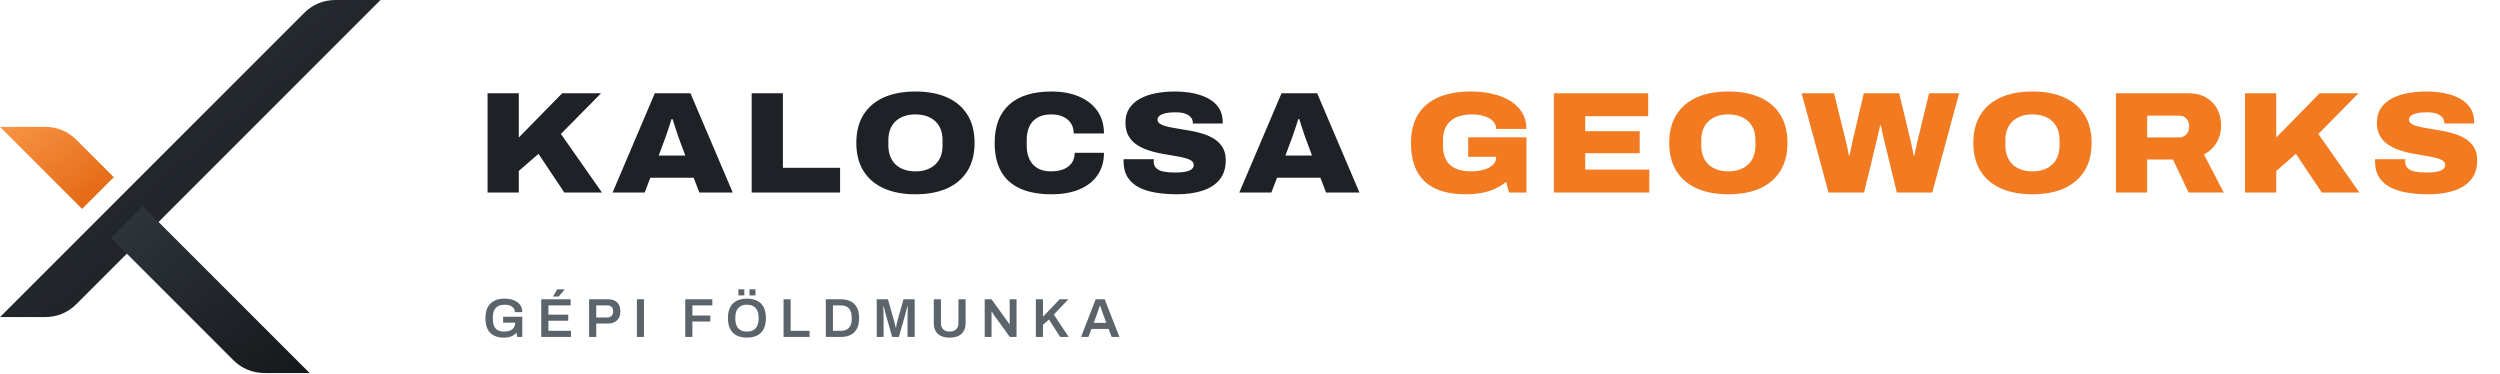
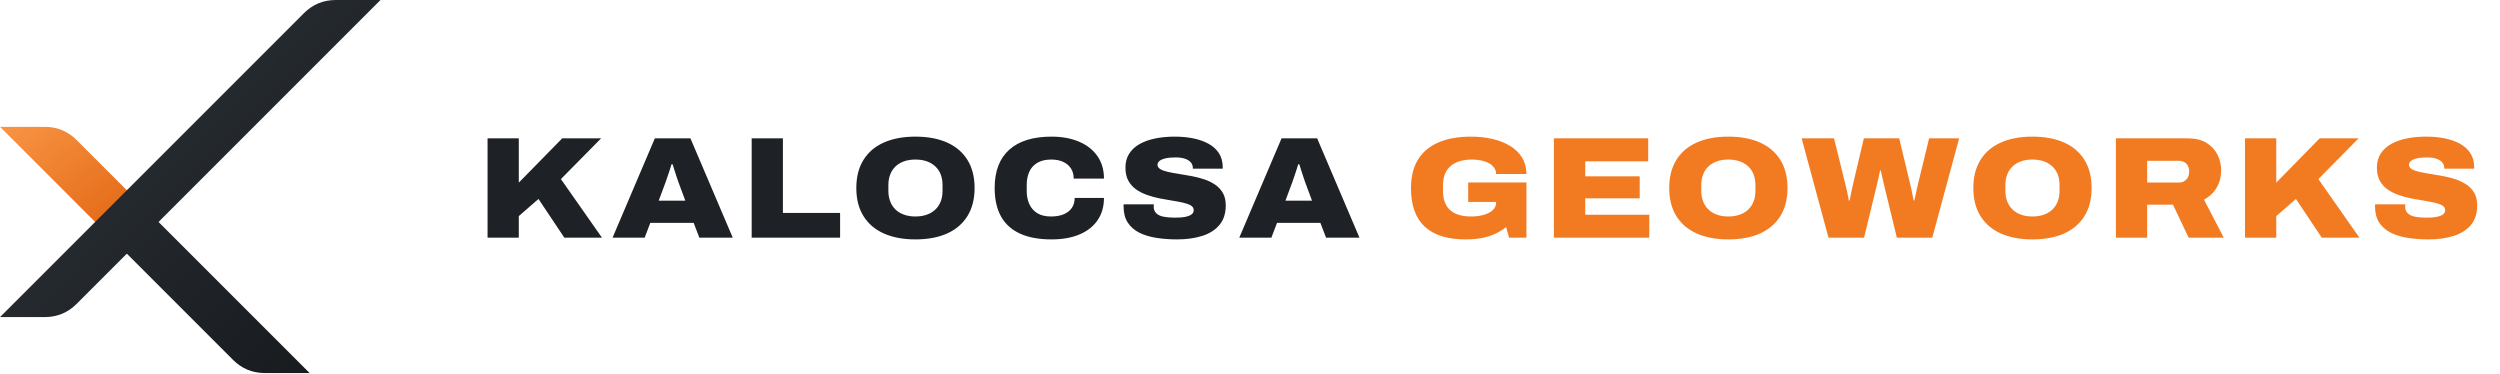
<svg xmlns="http://www.w3.org/2000/svg" viewBox="0 0 415.5 62.0" role="img" aria-label="Kalocsa GeoWorks">
  <defs>
    <linearGradient id="kgF27A21" x1="0" y1="0" x2="1" y2="1">
      <stop offset="0" stop-color="#F89545" />
      <stop offset="1" stop-color="#E0620E" />
    </linearGradient>
-     <linearGradient id="kg1E2226" x1="0" y1="0" x2="1" y2="1">
+     <linearGradient id="kg1E2226" gradientUnits="userSpaceOnUse" x1="0" y1="0" x2="102" y2="100">
      <stop offset="0" stop-color="#30363C" />
      <stop offset="1" stop-color="#15181B" />
    </linearGradient>
-     <linearGradient id="kgF2F3F4" x1="0" y1="0" x2="1" y2="1">
+     <linearGradient id="kgF2F3F4" gradientUnits="userSpaceOnUse" x1="0" y1="0" x2="102" y2="100">
      <stop offset="0" stop-color="#FFFFFF" />
      <stop offset="1" stop-color="#D3D8DD" />
    </linearGradient>
  </defs>
  <g transform="translate(0.00 0.00) scale(0.62)">
+     <path d="M0.00 34.00L12.00 34.00Q17.00 34.00 20.54 37.54L38.25 55.25L29.75 63.75Z" fill="url(#kgF27A21)" />
+     <path d="M29.75 63.75L38.25 55.25L83.00 100.00L71.00 100.00Q66.00 100.00 62.46 96.46Z" fill="url(#kg1E2226)" />
    <path d="M0.00 85.00L12.00 85.00Q17.00 85.00 20.54 81.46L102.00 0.00L90.00 0.00Q85.00 0.00 81.46 3.54Z" fill="url(#kg1E2226)" />
-     <path d="M29.75 63.75L38.25 55.25L83.00 100.00L71.00 100.00Q66.00 100.00 62.46 96.46Z" fill="url(#kg1E2226)" />
-     <path d="M0.00 34.00L12.00 34.00Q17.00 34.00 20.54 37.54L30.50 47.50L22.00 56.00Z" fill="url(#kgF27A21)" />
  </g>
-   <g transform="translate(79.2 32) scale(.8)">
+   <g transform="translate(79.2 39.5) scale(.8)">
    <path d="M2.29 0V-20.63H8.78V-11.43L17.8 -20.63H25.88L17.53 -12.17L26.06 0H18.24L12.87 -8.04L8.78 -4.48V0ZM28.26 0 37.04 -20.63H44.44L53.23 0H46.29L45.11 -3.07H36.1L34.93 0ZM37.85 -7.69H43.37L41.98 -11.43Q41.87 -11.73 41.71 -12.21Q41.54 -12.68 41.37 -13.24Q41.19 -13.79 41.02 -14.33Q40.86 -14.86 40.73 -15.25H40.51Q40.35 -14.71 40.12 -14.01Q39.89 -13.32 39.66 -12.63Q39.43 -11.94 39.24 -11.42ZM57.16 0V-20.63H63.65V-5.14H75.53V0ZM91.17 0.36Q87.37 0.36 84.61 -0.87Q81.86 -2.11 80.38 -4.49Q78.9 -6.88 78.9 -10.31Q78.9 -13.77 80.38 -16.15Q81.86 -18.53 84.61 -19.76Q87.37 -20.99 91.17 -20.99Q95.02 -20.99 97.77 -19.76Q100.51 -18.53 101.99 -16.15Q103.47 -13.77 103.47 -10.31Q103.47 -6.88 101.99 -4.49Q100.51 -2.11 97.77 -0.87Q95.02 0.36 91.17 0.36ZM91.18 -4.4Q92.5 -4.4 93.55 -4.78Q94.6 -5.15 95.33 -5.85Q96.06 -6.55 96.44 -7.54Q96.81 -8.52 96.81 -9.72V-10.94Q96.81 -12.13 96.44 -13.12Q96.06 -14.1 95.33 -14.79Q94.6 -15.48 93.55 -15.86Q92.5 -16.23 91.18 -16.23Q89.86 -16.23 88.81 -15.86Q87.76 -15.48 87.04 -14.79Q86.31 -14.1 85.94 -13.12Q85.56 -12.13 85.56 -10.94V-9.72Q85.56 -8.52 85.94 -7.54Q86.31 -6.55 87.04 -5.85Q87.76 -5.15 88.81 -4.78Q89.86 -4.4 91.18 -4.4ZM119.45 0.36Q115.54 0.36 112.91 -0.84Q110.28 -2.04 108.96 -4.41Q107.64 -6.79 107.64 -10.32Q107.64 -15.54 110.66 -18.26Q113.68 -20.99 119.47 -20.99Q122.7 -20.99 125.15 -19.95Q127.6 -18.92 128.98 -16.96Q130.35 -15.01 130.35 -12.27H124.06Q124.06 -13.48 123.5 -14.37Q122.93 -15.25 121.89 -15.74Q120.85 -16.23 119.41 -16.23Q117.65 -16.23 116.52 -15.56Q115.38 -14.89 114.84 -13.7Q114.3 -12.51 114.3 -10.94V-9.7Q114.3 -8.16 114.85 -6.96Q115.4 -5.76 116.51 -5.08Q117.61 -4.4 119.33 -4.4Q120.91 -4.4 122.01 -4.87Q123.1 -5.33 123.68 -6.19Q124.26 -7.06 124.26 -8.25H130.35Q130.35 -5.58 129.04 -3.65Q127.73 -1.71 125.29 -0.68Q122.85 0.36 119.45 0.36ZM145.55 0.36Q143.23 0.36 141.22 0.04Q139.2 -0.28 137.68 -1.04Q136.15 -1.81 135.28 -3.15Q134.42 -4.49 134.42 -6.52Q134.42 -6.59 134.42 -6.7Q134.42 -6.81 134.45 -6.93H140.72Q140.69 -6.81 140.69 -6.7Q140.68 -6.58 140.68 -6.48Q140.68 -5.57 141.22 -5.06Q141.76 -4.54 142.75 -4.35Q143.73 -4.16 145.01 -4.16Q145.55 -4.16 146.12 -4.19Q146.68 -4.22 147.19 -4.31Q147.7 -4.41 148.11 -4.58Q148.52 -4.76 148.76 -5.04Q148.99 -5.32 148.99 -5.73Q148.99 -6.34 148.4 -6.69Q147.8 -7.04 146.79 -7.27Q145.77 -7.5 144.51 -7.7Q143.25 -7.9 141.9 -8.16Q140.55 -8.43 139.29 -8.88Q138.03 -9.32 137.01 -10.04Q136 -10.76 135.4 -11.86Q134.81 -12.96 134.81 -14.53Q134.81 -16.27 135.62 -17.5Q136.43 -18.73 137.84 -19.5Q139.26 -20.27 141.1 -20.63Q142.95 -20.99 145.01 -20.99Q147.11 -20.99 148.91 -20.63Q150.72 -20.26 152.09 -19.5Q153.46 -18.74 154.23 -17.55Q155 -16.36 155.02 -14.71V-14.34H148.81V-14.5Q148.81 -15.1 148.43 -15.59Q148.05 -16.08 147.26 -16.37Q146.47 -16.67 145.25 -16.67Q143.99 -16.67 143.14 -16.48Q142.29 -16.28 141.88 -15.94Q141.47 -15.59 141.47 -15.18Q141.47 -14.59 142.06 -14.24Q142.66 -13.88 143.67 -13.66Q144.69 -13.43 145.95 -13.24Q147.2 -13.04 148.56 -12.79Q149.91 -12.54 151.17 -12.12Q152.43 -11.7 153.45 -11.01Q154.46 -10.31 155.06 -9.27Q155.65 -8.23 155.65 -6.71Q155.65 -4.2 154.34 -2.64Q153.02 -1.07 150.74 -0.36Q148.46 0.36 145.55 0.36ZM158.46 0 167.24 -20.63H174.64L183.43 0H176.49L175.31 -3.07H166.3L165.13 0ZM168.05 -7.69H173.57L172.18 -11.43Q172.07 -11.73 171.91 -12.21Q171.74 -12.68 171.57 -13.24Q171.39 -13.79 171.22 -14.33Q171.06 -14.86 170.93 -15.25H170.71Q170.55 -14.71 170.32 -14.01Q170.09 -13.32 169.86 -12.63Q169.63 -11.94 169.44 -11.42Z" fill="#1E2226" />
    <path transform="translate(192.7 0)" d="M12.78 0.36Q7.13 0.36 4.28 -2.3Q1.43 -4.96 1.43 -10.31Q1.43 -13.86 2.9 -16.23Q4.37 -18.6 7.17 -19.8Q9.96 -20.99 13.91 -20.99Q16.29 -20.99 18.37 -20.5Q20.45 -20.02 22.04 -19.05Q23.63 -18.08 24.52 -16.62Q25.41 -15.16 25.41 -13.22H19.12Q19.12 -13.94 18.73 -14.5Q18.33 -15.07 17.64 -15.46Q16.95 -15.84 16.06 -16.03Q15.17 -16.23 14.18 -16.23Q12.68 -16.23 11.54 -15.88Q10.39 -15.54 9.63 -14.85Q8.86 -14.17 8.47 -13.19Q8.08 -12.21 8.08 -10.93V-9.7Q8.08 -7.94 8.74 -6.76Q9.39 -5.58 10.69 -4.99Q12 -4.4 13.92 -4.4Q15.38 -4.4 16.56 -4.74Q17.74 -5.08 18.43 -5.73Q19.12 -6.39 19.12 -7.28V-7.42H13.32V-11.47H25.42V0H21.81L21.2 -2.21Q20.15 -1.36 18.88 -0.78Q17.61 -0.2 16.1 0.08Q14.59 0.36 12.78 0.36ZM31.12 0V-20.63H50.71V-15.86H37.63V-12.74H48.95V-8.17H37.63V-4.77H50.94V0ZM67.35 0.36Q63.55 0.36 60.79 -0.87Q58.04 -2.11 56.56 -4.49Q55.08 -6.88 55.08 -10.31Q55.08 -13.77 56.56 -16.15Q58.04 -18.53 60.79 -19.76Q63.55 -20.99 67.35 -20.99Q71.2 -20.99 73.95 -19.76Q76.69 -18.53 78.17 -16.15Q79.65 -13.77 79.65 -10.31Q79.65 -6.88 78.17 -4.49Q76.69 -2.11 73.95 -0.87Q71.2 0.36 67.35 0.36ZM67.36 -4.4Q68.68 -4.4 69.73 -4.78Q70.78 -5.15 71.51 -5.85Q72.24 -6.55 72.62 -7.54Q72.99 -8.52 72.99 -9.72V-10.94Q72.99 -12.13 72.62 -13.12Q72.24 -14.1 71.51 -14.79Q70.78 -15.48 69.73 -15.86Q68.68 -16.23 67.36 -16.23Q66.04 -16.23 64.99 -15.86Q63.94 -15.48 63.22 -14.79Q62.49 -14.1 62.12 -13.12Q61.74 -12.13 61.74 -10.94V-9.72Q61.74 -8.52 62.12 -7.54Q62.49 -6.55 63.22 -5.85Q63.94 -5.15 64.99 -4.78Q66.04 -4.4 67.36 -4.4ZM88.17 0 82.59 -20.63H89.32L91.73 -10.87Q91.85 -10.43 91.97 -9.86Q92.09 -9.28 92.21 -8.71Q92.33 -8.14 92.4 -7.72H92.57Q92.63 -8.03 92.71 -8.45Q92.79 -8.86 92.87 -9.29Q92.95 -9.72 93.05 -10.14Q93.14 -10.56 93.21 -10.87L95.51 -20.63H102.86L105.2 -10.87Q105.3 -10.48 105.42 -9.91Q105.54 -9.35 105.65 -8.76Q105.77 -8.17 105.86 -7.72H106.02Q106.08 -8.05 106.17 -8.46Q106.26 -8.87 106.35 -9.3Q106.43 -9.73 106.53 -10.14Q106.62 -10.54 106.7 -10.87L109.07 -20.63H115.31L109.73 0H102.37L99.67 -11.13Q99.57 -11.57 99.45 -12.09Q99.32 -12.62 99.22 -13.11Q99.11 -13.61 99.04 -13.95H98.88Q98.8 -13.57 98.69 -13.05Q98.58 -12.53 98.47 -12.03Q98.35 -11.52 98.26 -11.13L95.56 0ZM130.53 0.36Q126.73 0.36 123.97 -0.87Q121.22 -2.11 119.74 -4.49Q118.26 -6.88 118.26 -10.31Q118.26 -13.77 119.74 -16.15Q121.22 -18.53 123.97 -19.76Q126.73 -20.99 130.53 -20.99Q134.38 -20.99 137.13 -19.76Q139.87 -18.53 141.35 -16.15Q142.83 -13.77 142.83 -10.31Q142.83 -6.88 141.35 -4.49Q139.87 -2.11 137.13 -0.87Q134.38 0.36 130.53 0.36ZM130.54 -4.4Q131.86 -4.4 132.91 -4.78Q133.96 -5.15 134.69 -5.85Q135.42 -6.55 135.8 -7.54Q136.17 -8.52 136.17 -9.72V-10.94Q136.17 -12.13 135.8 -13.12Q135.42 -14.1 134.69 -14.79Q133.96 -15.48 132.91 -15.86Q131.86 -16.23 130.54 -16.23Q129.22 -16.23 128.17 -15.86Q127.12 -15.48 126.4 -14.79Q125.67 -14.1 125.3 -13.12Q124.92 -12.13 124.92 -10.94V-9.72Q124.92 -8.52 125.3 -7.54Q125.67 -6.55 126.4 -5.85Q127.12 -5.15 128.17 -4.78Q129.22 -4.4 130.54 -4.4ZM147.88 0V-20.63H162.85Q165.14 -20.63 166.67 -19.71Q168.2 -18.78 168.97 -17.27Q169.74 -15.76 169.74 -13.97Q169.74 -11.97 168.81 -10.39Q167.89 -8.82 166.18 -7.89L170.29 0H162.99L159.74 -6.85H154.37V0ZM154.37 -11.45H160.98Q161.91 -11.45 162.51 -12.07Q163.1 -12.7 163.1 -13.75Q163.1 -14.44 162.83 -14.93Q162.56 -15.42 162.09 -15.7Q161.62 -15.97 160.98 -15.97H154.37ZM174.7 0V-20.63H181.19V-11.43L190.21 -20.63H198.29L189.94 -12.17L198.47 0H190.65L185.28 -8.04L181.19 -4.48V0ZM212.84 0.36Q210.52 0.36 208.51 0.04Q206.49 -0.28 204.97 -1.04Q203.44 -1.81 202.57 -3.15Q201.71 -4.49 201.71 -6.52Q201.71 -6.59 201.71 -6.7Q201.71 -6.81 201.74 -6.93H208.01Q207.98 -6.81 207.98 -6.7Q207.97 -6.58 207.97 -6.48Q207.97 -5.57 208.51 -5.06Q209.05 -4.54 210.04 -4.35Q211.02 -4.16 212.3 -4.16Q212.84 -4.16 213.41 -4.19Q213.97 -4.22 214.48 -4.31Q214.99 -4.41 215.4 -4.58Q215.81 -4.76 216.05 -5.04Q216.28 -5.32 216.28 -5.73Q216.28 -6.34 215.69 -6.69Q215.09 -7.04 214.08 -7.27Q213.06 -7.5 211.8 -7.7Q210.54 -7.9 209.19 -8.16Q207.84 -8.43 206.58 -8.88Q205.32 -9.32 204.3 -10.04Q203.29 -10.76 202.69 -11.86Q202.1 -12.96 202.1 -14.53Q202.1 -16.27 202.91 -17.5Q203.72 -18.73 205.13 -19.5Q206.55 -20.27 208.39 -20.63Q210.24 -20.99 212.3 -20.99Q214.4 -20.99 216.2 -20.63Q218.01 -20.26 219.38 -19.5Q220.75 -18.74 221.52 -17.55Q222.29 -16.36 222.31 -14.71V-14.34H216.1V-14.5Q216.1 -15.1 215.72 -15.59Q215.34 -16.08 214.55 -16.37Q213.76 -16.67 212.54 -16.67Q211.28 -16.67 210.43 -16.48Q209.58 -16.28 209.17 -15.94Q208.76 -15.59 208.76 -15.18Q208.76 -14.59 209.35 -14.24Q209.95 -13.88 210.96 -13.66Q211.98 -13.43 213.24 -13.24Q214.49 -13.04 215.85 -12.79Q217.2 -12.54 218.46 -12.12Q219.72 -11.7 220.74 -11.01Q221.75 -10.31 222.35 -9.27Q222.94 -8.23 222.94 -6.71Q222.94 -4.2 221.63 -2.64Q220.31 -1.07 218.03 -0.36Q215.75 0.36 212.84 0.36Z" fill="#F27A21" />
  </g>
-   <path transform="translate(80.2 56) scale(.95)" d="M3.72 0.12Q2.2 0.12 1.35 -0.71Q0.51 -1.53 0.51 -3.29Q0.51 -4.45 0.91 -5.21Q1.31 -5.96 2.06 -6.33Q2.81 -6.7 3.87 -6.7Q4.5 -6.7 5.06 -6.56Q5.62 -6.41 6.04 -6.12Q6.47 -5.83 6.71 -5.39Q6.95 -4.94 6.95 -4.34H5.66Q5.66 -4.66 5.52 -4.9Q5.39 -5.15 5.14 -5.31Q4.9 -5.48 4.58 -5.56Q4.26 -5.64 3.91 -5.64Q3.38 -5.64 2.98 -5.51Q2.58 -5.37 2.32 -5.08Q2.05 -4.8 1.92 -4.38Q1.8 -3.96 1.8 -3.39V-3.19Q1.8 -2.41 2.02 -1.91Q2.24 -1.41 2.68 -1.18Q3.13 -0.94 3.79 -0.94Q4.36 -0.94 4.79 -1.11Q5.21 -1.29 5.46 -1.62Q5.7 -1.95 5.7 -2.43V-2.5H3.6V-3.53H6.95V0H6.06L5.95 -0.73Q5.66 -0.44 5.34 -0.25Q5.01 -0.07 4.62 0.02Q4.22 0.12 3.72 0.12ZM10.27 0V-6.59H15.41V-5.52H11.52V-3.9H14.99V-2.83H11.52V-1.07H15.47V0ZM12.31 -7.07 13.08 -8.33H14.35L14.36 -8.3L13.32 -7.07ZM18.64 0V-6.59H21.95Q22.68 -6.59 23.15 -6.33Q23.63 -6.07 23.87 -5.6Q24.11 -5.13 24.11 -4.47Q24.11 -3.83 23.86 -3.35Q23.61 -2.87 23.11 -2.61Q22.62 -2.34 21.88 -2.34H19.89V0ZM19.89 -3.41H21.84Q22.32 -3.41 22.58 -3.69Q22.85 -3.97 22.85 -4.47Q22.85 -4.81 22.73 -5.04Q22.62 -5.27 22.4 -5.4Q22.18 -5.52 21.84 -5.52H19.89ZM27 0V-6.59H28.24V0ZM35.46 0V-6.59H40.2V-5.52H36.71V-3.75H39.85V-2.69H36.71V0ZM46.25 0.12Q45.23 0.12 44.48 -0.25Q43.73 -0.62 43.33 -1.38Q42.93 -2.14 42.93 -3.29Q42.93 -4.45 43.33 -5.21Q43.73 -5.96 44.48 -6.33Q45.23 -6.7 46.25 -6.7Q47.29 -6.7 48.03 -6.33Q48.78 -5.96 49.18 -5.21Q49.57 -4.45 49.57 -3.29Q49.57 -2.14 49.18 -1.38Q48.78 -0.62 48.03 -0.25Q47.29 0.12 46.25 0.12ZM46.25 -0.94Q46.75 -0.94 47.13 -1.08Q47.51 -1.23 47.77 -1.51Q48.03 -1.8 48.16 -2.21Q48.3 -2.63 48.3 -3.18V-3.39Q48.3 -3.95 48.16 -4.37Q48.03 -4.79 47.77 -5.07Q47.51 -5.36 47.13 -5.5Q46.75 -5.64 46.25 -5.64Q45.75 -5.64 45.37 -5.5Q45 -5.36 44.74 -5.07Q44.48 -4.79 44.35 -4.37Q44.22 -3.95 44.22 -3.39V-3.18Q44.22 -2.63 44.35 -2.21Q44.48 -1.8 44.74 -1.51Q45 -1.23 45.37 -1.08Q45.75 -0.94 46.25 -0.94ZM44.76 -7.27V-8.33H45.8V-7.27ZM46.7 -7.27V-8.33H47.75V-7.27ZM52.66 0V-6.59H53.9V-1.08H57.21V0ZM60.05 0V-6.59H62.69Q63.69 -6.59 64.4 -6.23Q65.11 -5.88 65.49 -5.15Q65.88 -4.43 65.88 -3.29Q65.88 -2.17 65.49 -1.44Q65.11 -0.71 64.4 -0.36Q63.69 0 62.69 0ZM61.3 -1.07H62.69Q63.15 -1.07 63.5 -1.2Q63.86 -1.33 64.1 -1.6Q64.34 -1.86 64.46 -2.26Q64.59 -2.66 64.59 -3.19V-3.39Q64.59 -3.93 64.46 -4.32Q64.34 -4.72 64.1 -4.99Q63.86 -5.25 63.5 -5.39Q63.15 -5.52 62.69 -5.52H61.3ZM68.96 0V-6.59H70.92L71.96 -2.92Q72.02 -2.73 72.08 -2.49Q72.13 -2.25 72.19 -2.03Q72.24 -1.8 72.27 -1.64H72.35Q72.36 -1.79 72.4 -2Q72.44 -2.21 72.49 -2.45Q72.55 -2.7 72.61 -2.93L73.65 -6.59H75.6V0H74.35V-3.33Q74.35 -3.77 74.36 -4.21Q74.37 -4.66 74.39 -4.97Q74.4 -5.29 74.4 -5.35H74.32Q74.3 -5.26 74.23 -4.97Q74.15 -4.68 74.06 -4.35Q73.98 -4.01 73.91 -3.77L72.83 0H71.67L70.59 -3.76Q70.53 -3.96 70.46 -4.25Q70.39 -4.53 70.32 -4.83Q70.24 -5.13 70.19 -5.35H70.11Q70.12 -5.09 70.13 -4.73Q70.14 -4.37 70.15 -4Q70.16 -3.63 70.16 -3.33V0ZM81.72 0.12Q80.85 0.12 80.23 -0.16Q79.6 -0.44 79.27 -1.01Q78.94 -1.58 78.94 -2.44V-6.59H80.19V-2.48Q80.19 -1.72 80.59 -1.33Q80.99 -0.94 81.72 -0.94Q82.44 -0.94 82.85 -1.33Q83.26 -1.72 83.26 -2.48V-6.59H84.51V-2.44Q84.51 -1.58 84.17 -1.01Q83.84 -0.44 83.21 -0.16Q82.59 0.12 81.72 0.12ZM87.85 0V-6.59H89.04L91.85 -2.7Q91.9 -2.64 91.97 -2.54Q92.04 -2.44 92.09 -2.34Q92.15 -2.25 92.17 -2.19H92.22Q92.22 -2.32 92.22 -2.45Q92.22 -2.57 92.22 -2.7V-6.59H93.42V0H92.24L89.41 -3.92Q89.34 -4.03 89.24 -4.2Q89.14 -4.37 89.1 -4.44H89.05Q89.05 -4.31 89.05 -4.18Q89.05 -4.05 89.05 -3.92V0ZM96.8 0V-6.59H98.04V-3.53L100.96 -6.59H102.49L99.94 -3.92L102.54 0H101.06L99.09 -3.04L98.04 -2.12V0ZM104.71 0 107.27 -6.59H108.84L111.42 0H110.06L109.54 -1.4H106.52L105.99 0ZM106.92 -2.46H109.13L108.47 -4.24Q108.43 -4.34 108.38 -4.49Q108.33 -4.64 108.27 -4.81Q108.21 -4.99 108.15 -5.17Q108.1 -5.36 108.05 -5.5H108Q107.94 -5.31 107.86 -5.06Q107.78 -4.81 107.7 -4.59Q107.63 -4.37 107.58 -4.24Z" fill="#5B636B" />
</svg>
